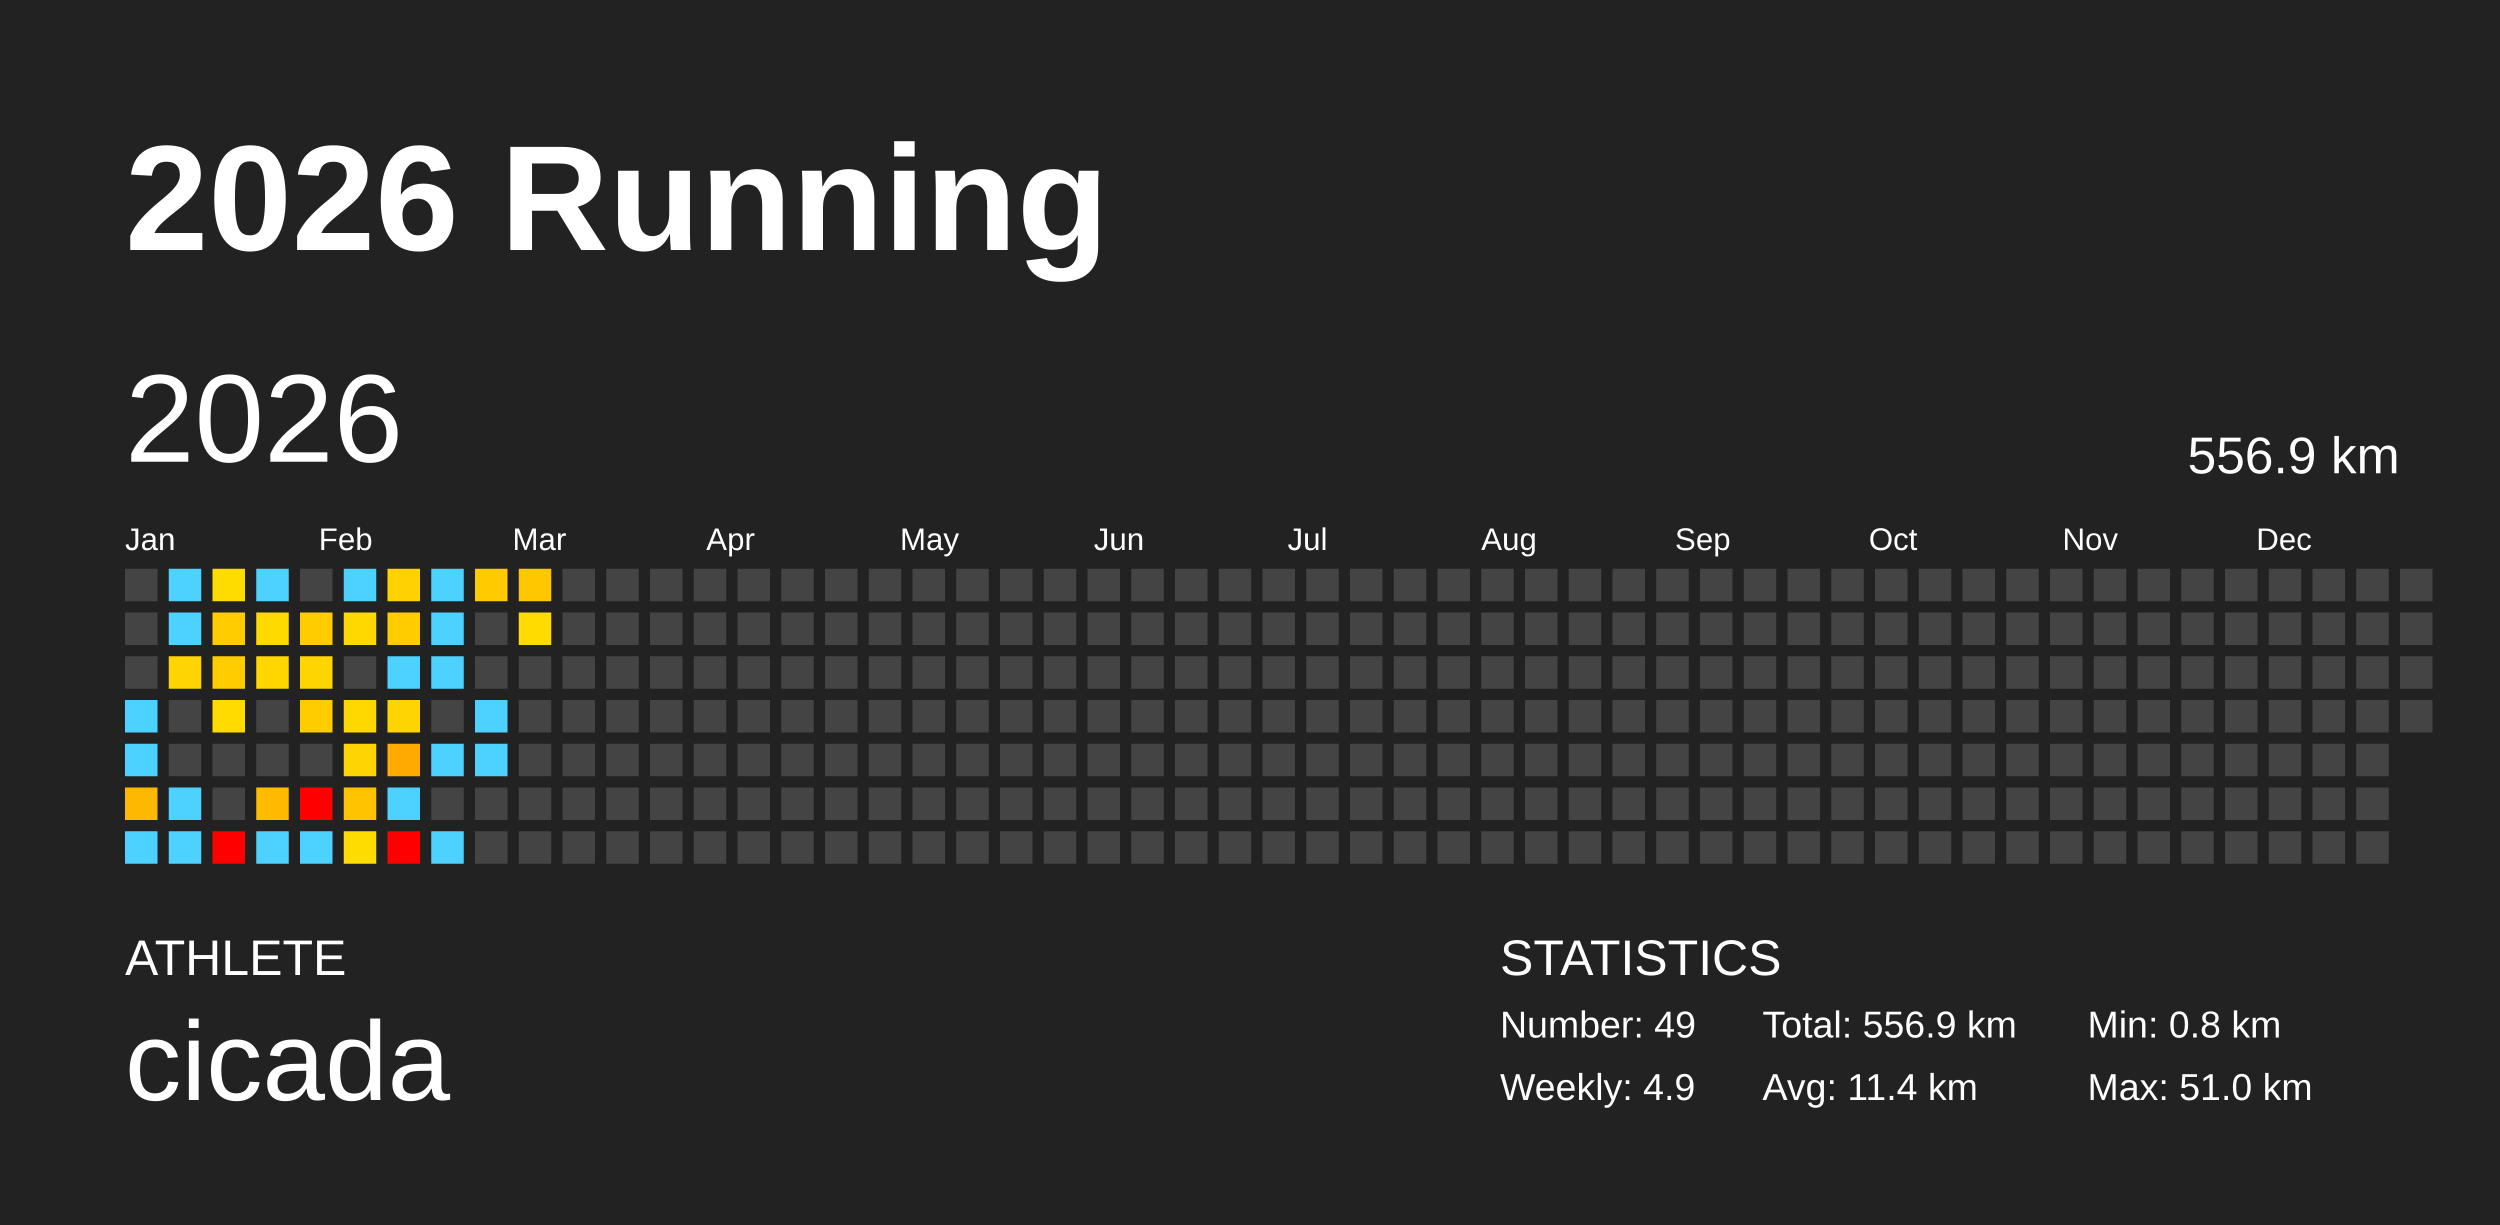
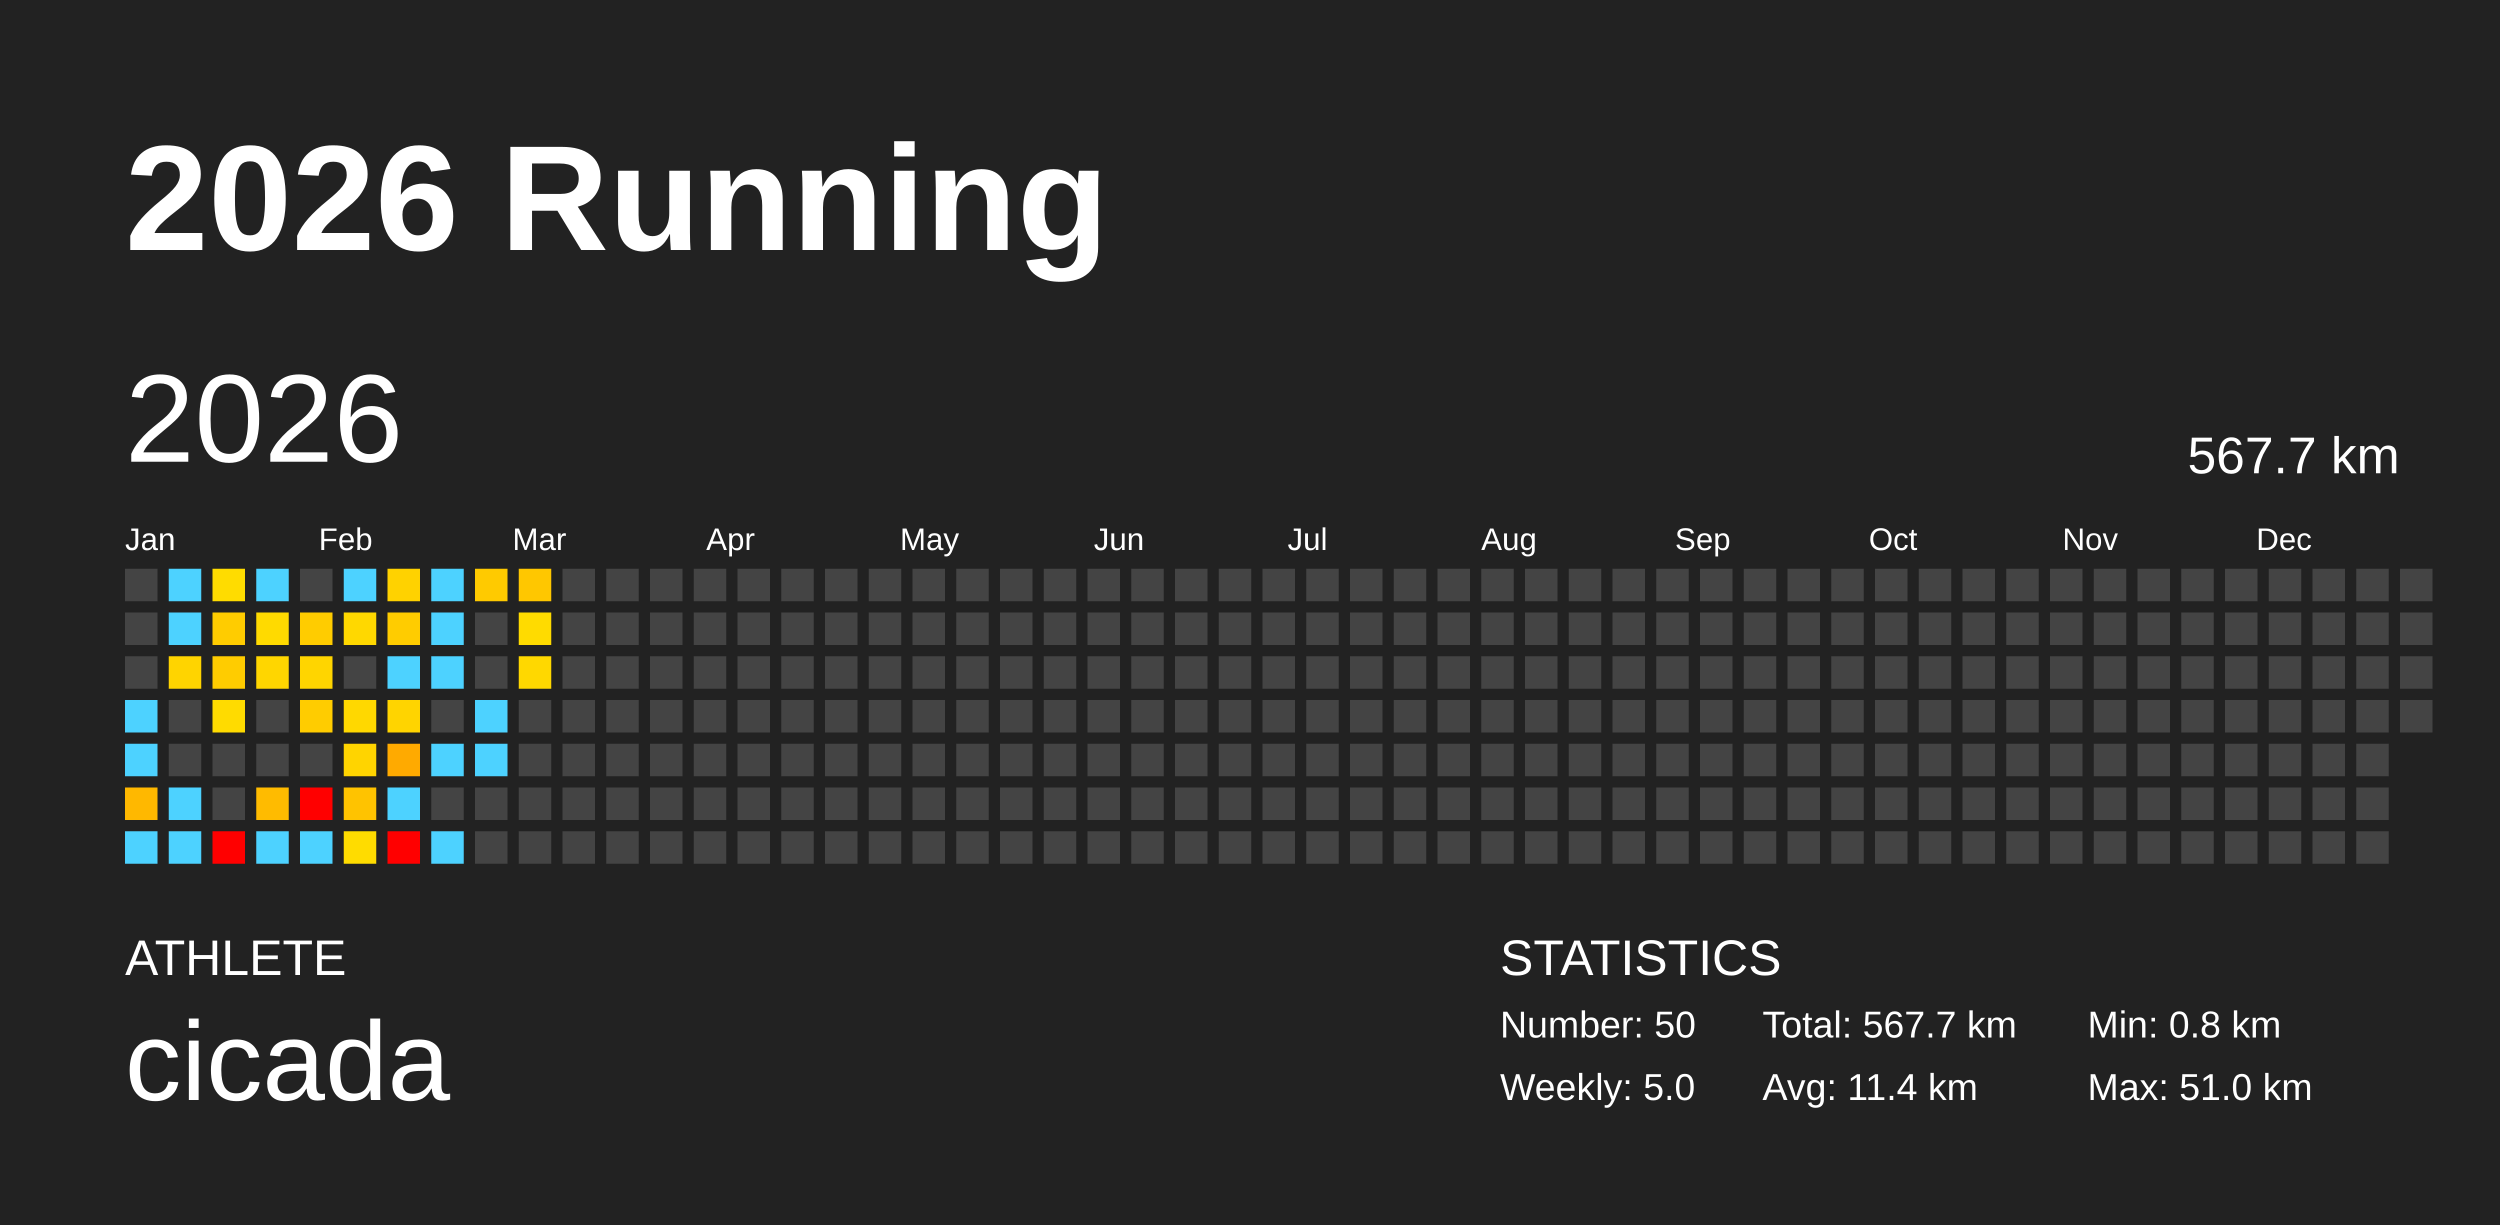
<svg xmlns="http://www.w3.org/2000/svg" baseProfile="full" height="98mm" version="1.1" viewBox="0,0,200,98" width="200mm">
  <defs />
  <rect fill="#222222" height="98" width="200" x="0" y="0" />
  <text fill="#FFFFFF" style="font-size:12px; font-family:Arial; font-weight:bold;" x="10" y="20">2026 Running</text>
  <text fill="#FFFFFF" style="font-size:4px; font-family:Arial" x="10" y="78">ATHLETE</text>
  <text fill="#FFFFFF" style="font-size:9px; font-family:Arial" x="10" y="88">cicada</text>
  <text fill="#FFFFFF" style="font-size:4px; font-family:Arial" x="120" y="78">STATISTICS</text>
-   <text fill="#FFFFFF" style="font-size:3px; font-family:Arial" x="120" y="83">Number: 49</text>
-   <text fill="#FFFFFF" style="font-size:3px; font-family:Arial" x="120" y="88">Weekly: 4.9</text>
-   <text fill="#FFFFFF" style="font-size:3px; font-family:Arial" x="141" y="83">Total: 556.9 km</text>
+   <text fill="#FFFFFF" style="font-size:3px; font-family:Arial" x="120" y="83">Number: 50</text>
+   <text fill="#FFFFFF" style="font-size:3px; font-family:Arial" x="120" y="88">Weekly: 5.0</text>
+   <text fill="#FFFFFF" style="font-size:3px; font-family:Arial" x="141" y="83">Total: 567.7 km</text>
  <text fill="#FFFFFF" style="font-size:3px; font-family:Arial" x="141" y="88">Avg: 11.4 km</text>
  <text fill="#FFFFFF" style="font-size:3px; font-family:Arial" x="167" y="83">Min: 0.8 km</text>
  <text fill="#FFFFFF" style="font-size:3px; font-family:Arial" x="167" y="88">Max: 51.0 km</text>
  <text dominant-baseline="hanging" fill="#FFFFFF" style="font-size:10.0px; font-family:Arial;" x="10" y="30">2026</text>
-   <text dominant-baseline="hanging" fill="#FFFFFF" style="font-size:4.125px; font-family:Arial;" x="175" y="35">556.9 km</text>
+   <text dominant-baseline="hanging" fill="#FFFFFF" style="font-size:4.125px; font-family:Arial;" x="175" y="35">567.7 km</text>
  <text fill="#FFFFFF" style="font-size:2.5px; font-family:Arial" x="10.0" y="44">Jan</text>
  <text fill="#FFFFFF" style="font-size:2.5px; font-family:Arial" x="25.5" y="44">Feb</text>
  <text fill="#FFFFFF" style="font-size:2.5px; font-family:Arial" x="41.0" y="44">Mar</text>
  <text fill="#FFFFFF" style="font-size:2.5px; font-family:Arial" x="56.5" y="44">Apr</text>
  <text fill="#FFFFFF" style="font-size:2.5px; font-family:Arial" x="72.0" y="44">May</text>
  <text fill="#FFFFFF" style="font-size:2.5px; font-family:Arial" x="87.5" y="44">Jun</text>
  <text fill="#FFFFFF" style="font-size:2.5px; font-family:Arial" x="103.0" y="44">Jul</text>
  <text fill="#FFFFFF" style="font-size:2.5px; font-family:Arial" x="118.5" y="44">Aug</text>
  <text fill="#FFFFFF" style="font-size:2.5px; font-family:Arial" x="134.0" y="44">Sep</text>
  <text fill="#FFFFFF" style="font-size:2.5px; font-family:Arial" x="149.5" y="44">Oct</text>
  <text fill="#FFFFFF" style="font-size:2.5px; font-family:Arial" x="165.0" y="44">Nov</text>
  <text fill="#FFFFFF" style="font-size:2.5px; font-family:Arial" x="180.5" y="44">Dec</text>
  <rect fill="#444444" height="2.6" width="2.6" x="10.0" y="45.5" />
  <rect fill="#444444" height="2.6" width="2.6" x="10.0" y="49.0" />
  <rect fill="#444444" height="2.6" width="2.6" x="10.0" y="52.5" />
  <rect fill="#4dd2ff" height="2.6" width="2.6" x="10.0" y="56.0" />
  <rect fill="#4dd2ff" height="2.6" width="2.6" x="10.0" y="59.5" />
  <rect fill="#ffb800" height="2.6" width="2.6" x="10.0" y="63.0" />
  <rect fill="#4dd2ff" height="2.6" width="2.6" x="10.0" y="66.5" />
  <rect fill="#4dd2ff" height="2.6" width="2.6" x="13.5" y="45.5" />
  <rect fill="#4dd2ff" height="2.6" width="2.6" x="13.5" y="49.0" />
  <rect fill="#ffd400" height="2.6" width="2.6" x="13.5" y="52.5" />
  <rect fill="#444444" height="2.6" width="2.6" x="13.5" y="56.0" />
  <rect fill="#444444" height="2.6" width="2.6" x="13.5" y="59.5" />
  <rect fill="#4dd2ff" height="2.6" width="2.6" x="13.5" y="63.0" />
  <rect fill="#4dd2ff" height="2.6" width="2.6" x="13.5" y="66.5" />
  <rect fill="#ffdc00" height="2.6" width="2.6" x="17.0" y="45.5" />
  <rect fill="#ffcc00" height="2.6" width="2.6" x="17.0" y="49.0" />
  <rect fill="#ffcc00" height="2.6" width="2.6" x="17.0" y="52.5" />
  <rect fill="#ffdb00" height="2.6" width="2.6" x="17.0" y="56.0" />
  <rect fill="#444444" height="2.6" width="2.6" x="17.0" y="59.5" />
  <rect fill="#444444" height="2.6" width="2.6" x="17.0" y="63.0" />
  <rect fill="red" height="2.6" width="2.6" x="17.0" y="66.5" />
  <rect fill="#4dd2ff" height="2.6" width="2.6" x="20.5" y="45.5" />
  <rect fill="#ffda00" height="2.6" width="2.6" x="20.5" y="49.0" />
  <rect fill="#ffd600" height="2.6" width="2.6" x="20.5" y="52.5" />
  <rect fill="#444444" height="2.6" width="2.6" x="20.5" y="56.0" />
  <rect fill="#444444" height="2.6" width="2.6" x="20.5" y="59.5" />
  <rect fill="#ffbb00" height="2.6" width="2.6" x="20.5" y="63.0" />
  <rect fill="#4dd2ff" height="2.6" width="2.6" x="20.5" y="66.5" />
  <rect fill="#444444" height="2.6" width="2.6" x="24.0" y="45.5" />
  <rect fill="#ffcc00" height="2.6" width="2.6" x="24.0" y="49.0" />
  <rect fill="#ffd500" height="2.6" width="2.6" x="24.0" y="52.5" />
  <rect fill="#ffcc00" height="2.6" width="2.6" x="24.0" y="56.0" />
  <rect fill="#444444" height="2.6" width="2.6" x="24.0" y="59.5" />
  <rect fill="red" height="2.6" width="2.6" x="24.0" y="63.0" />
  <rect fill="#4dd2ff" height="2.6" width="2.6" x="24.0" y="66.5" />
  <rect fill="#4dd2ff" height="2.6" width="2.6" x="27.5" y="45.5" />
  <rect fill="#ffd800" height="2.6" width="2.6" x="27.5" y="49.0" />
  <rect fill="#444444" height="2.6" width="2.6" x="27.5" y="52.5" />
  <rect fill="#ffd800" height="2.6" width="2.6" x="27.5" y="56.0" />
  <rect fill="#ffd400" height="2.6" width="2.6" x="27.5" y="59.5" />
  <rect fill="#ffc300" height="2.6" width="2.6" x="27.5" y="63.0" />
  <rect fill="#ffdc00" height="2.6" width="2.6" x="27.5" y="66.5" />
  <rect fill="#ffd200" height="2.6" width="2.6" x="31.0" y="45.5" />
  <rect fill="#ffcc00" height="2.6" width="2.6" x="31.0" y="49.0" />
  <rect fill="#4dd2ff" height="2.6" width="2.6" x="31.0" y="52.5" />
  <rect fill="#ffd400" height="2.6" width="2.6" x="31.0" y="56.0" />
  <rect fill="#ffaa00" height="2.6" width="2.6" x="31.0" y="59.5" />
  <rect fill="#4dd2ff" height="2.6" width="2.6" x="31.0" y="63.0" />
  <rect fill="red" height="2.6" width="2.6" x="31.0" y="66.5" />
  <rect fill="#4dd2ff" height="2.6" width="2.6" x="34.5" y="45.5" />
  <rect fill="#4dd2ff" height="2.6" width="2.6" x="34.5" y="49.0" />
  <rect fill="#4dd2ff" height="2.6" width="2.6" x="34.5" y="52.5" />
  <rect fill="#444444" height="2.6" width="2.6" x="34.5" y="56.0" />
  <rect fill="#4dd2ff" height="2.6" width="2.6" x="34.5" y="59.5" />
  <rect fill="#444444" height="2.6" width="2.6" x="34.5" y="63.0" />
  <rect fill="#4dd2ff" height="2.6" width="2.6" x="34.5" y="66.5" />
  <rect fill="#ffca00" height="2.6" width="2.6" x="38.0" y="45.5" />
  <rect fill="#444444" height="2.6" width="2.6" x="38.0" y="49.0" />
  <rect fill="#444444" height="2.6" width="2.6" x="38.0" y="52.5" />
  <rect fill="#4dd2ff" height="2.6" width="2.6" x="38.0" y="56.0" />
  <rect fill="#4dd2ff" height="2.6" width="2.6" x="38.0" y="59.5" />
  <rect fill="#444444" height="2.6" width="2.6" x="38.0" y="63.0" />
  <rect fill="#444444" height="2.6" width="2.6" x="38.0" y="66.5" />
  <rect fill="#ffc700" height="2.6" width="2.6" x="41.5" y="45.5" />
  <rect fill="#ffdb00" height="2.6" width="2.6" x="41.5" y="49.0" />
-   <rect fill="#444444" height="2.6" width="2.6" x="41.5" y="52.5" />
+   <rect fill="#ffd800" height="2.6" width="2.6" x="41.5" y="52.5" />
  <rect fill="#444444" height="2.6" width="2.6" x="41.5" y="56.0" />
  <rect fill="#444444" height="2.6" width="2.6" x="41.5" y="59.5" />
  <rect fill="#444444" height="2.6" width="2.6" x="41.5" y="63.0" />
  <rect fill="#444444" height="2.6" width="2.6" x="41.5" y="66.5" />
  <rect fill="#444444" height="2.6" width="2.6" x="45.0" y="45.5" />
  <rect fill="#444444" height="2.6" width="2.6" x="45.0" y="49.0" />
  <rect fill="#444444" height="2.6" width="2.6" x="45.0" y="52.5" />
  <rect fill="#444444" height="2.6" width="2.6" x="45.0" y="56.0" />
  <rect fill="#444444" height="2.6" width="2.6" x="45.0" y="59.5" />
  <rect fill="#444444" height="2.6" width="2.6" x="45.0" y="63.0" />
  <rect fill="#444444" height="2.6" width="2.6" x="45.0" y="66.5" />
  <rect fill="#444444" height="2.6" width="2.6" x="48.5" y="45.5" />
  <rect fill="#444444" height="2.6" width="2.6" x="48.5" y="49.0" />
  <rect fill="#444444" height="2.6" width="2.6" x="48.5" y="52.5" />
  <rect fill="#444444" height="2.6" width="2.6" x="48.5" y="56.0" />
  <rect fill="#444444" height="2.6" width="2.6" x="48.5" y="59.5" />
  <rect fill="#444444" height="2.6" width="2.6" x="48.5" y="63.0" />
  <rect fill="#444444" height="2.6" width="2.6" x="48.5" y="66.5" />
  <rect fill="#444444" height="2.6" width="2.6" x="52.0" y="45.5" />
  <rect fill="#444444" height="2.6" width="2.6" x="52.0" y="49.0" />
  <rect fill="#444444" height="2.6" width="2.6" x="52.0" y="52.5" />
  <rect fill="#444444" height="2.6" width="2.6" x="52.0" y="56.0" />
  <rect fill="#444444" height="2.6" width="2.6" x="52.0" y="59.5" />
  <rect fill="#444444" height="2.6" width="2.6" x="52.0" y="63.0" />
  <rect fill="#444444" height="2.6" width="2.6" x="52.0" y="66.5" />
  <rect fill="#444444" height="2.6" width="2.6" x="55.5" y="45.5" />
  <rect fill="#444444" height="2.6" width="2.6" x="55.5" y="49.0" />
  <rect fill="#444444" height="2.6" width="2.6" x="55.5" y="52.5" />
  <rect fill="#444444" height="2.6" width="2.6" x="55.5" y="56.0" />
  <rect fill="#444444" height="2.6" width="2.6" x="55.5" y="59.5" />
  <rect fill="#444444" height="2.6" width="2.6" x="55.5" y="63.0" />
  <rect fill="#444444" height="2.6" width="2.6" x="55.5" y="66.5" />
  <rect fill="#444444" height="2.6" width="2.6" x="59.0" y="45.5" />
  <rect fill="#444444" height="2.6" width="2.6" x="59.0" y="49.0" />
  <rect fill="#444444" height="2.6" width="2.6" x="59.0" y="52.5" />
  <rect fill="#444444" height="2.6" width="2.6" x="59.0" y="56.0" />
  <rect fill="#444444" height="2.6" width="2.6" x="59.0" y="59.5" />
  <rect fill="#444444" height="2.6" width="2.6" x="59.0" y="63.0" />
  <rect fill="#444444" height="2.6" width="2.6" x="59.0" y="66.5" />
  <rect fill="#444444" height="2.6" width="2.6" x="62.5" y="45.5" />
  <rect fill="#444444" height="2.6" width="2.6" x="62.5" y="49.0" />
  <rect fill="#444444" height="2.6" width="2.6" x="62.5" y="52.5" />
  <rect fill="#444444" height="2.6" width="2.6" x="62.5" y="56.0" />
  <rect fill="#444444" height="2.6" width="2.6" x="62.5" y="59.5" />
  <rect fill="#444444" height="2.6" width="2.6" x="62.5" y="63.0" />
  <rect fill="#444444" height="2.6" width="2.6" x="62.5" y="66.5" />
  <rect fill="#444444" height="2.6" width="2.6" x="66.0" y="45.5" />
  <rect fill="#444444" height="2.6" width="2.6" x="66.0" y="49.0" />
  <rect fill="#444444" height="2.6" width="2.6" x="66.0" y="52.5" />
  <rect fill="#444444" height="2.6" width="2.6" x="66.0" y="56.0" />
  <rect fill="#444444" height="2.6" width="2.6" x="66.0" y="59.5" />
  <rect fill="#444444" height="2.6" width="2.6" x="66.0" y="63.0" />
  <rect fill="#444444" height="2.6" width="2.6" x="66.0" y="66.5" />
  <rect fill="#444444" height="2.6" width="2.6" x="69.5" y="45.5" />
  <rect fill="#444444" height="2.6" width="2.6" x="69.5" y="49.0" />
  <rect fill="#444444" height="2.6" width="2.6" x="69.5" y="52.5" />
  <rect fill="#444444" height="2.6" width="2.6" x="69.5" y="56.0" />
  <rect fill="#444444" height="2.6" width="2.6" x="69.5" y="59.5" />
  <rect fill="#444444" height="2.6" width="2.6" x="69.5" y="63.0" />
  <rect fill="#444444" height="2.6" width="2.6" x="69.5" y="66.5" />
  <rect fill="#444444" height="2.6" width="2.6" x="73.0" y="45.5" />
  <rect fill="#444444" height="2.6" width="2.6" x="73.0" y="49.0" />
  <rect fill="#444444" height="2.6" width="2.6" x="73.0" y="52.5" />
  <rect fill="#444444" height="2.6" width="2.6" x="73.0" y="56.0" />
  <rect fill="#444444" height="2.6" width="2.6" x="73.0" y="59.5" />
  <rect fill="#444444" height="2.6" width="2.6" x="73.0" y="63.0" />
  <rect fill="#444444" height="2.6" width="2.6" x="73.0" y="66.5" />
  <rect fill="#444444" height="2.6" width="2.6" x="76.5" y="45.5" />
  <rect fill="#444444" height="2.6" width="2.6" x="76.5" y="49.0" />
  <rect fill="#444444" height="2.6" width="2.6" x="76.5" y="52.5" />
  <rect fill="#444444" height="2.6" width="2.6" x="76.5" y="56.0" />
  <rect fill="#444444" height="2.6" width="2.6" x="76.5" y="59.5" />
  <rect fill="#444444" height="2.6" width="2.6" x="76.5" y="63.0" />
  <rect fill="#444444" height="2.6" width="2.6" x="76.5" y="66.5" />
  <rect fill="#444444" height="2.6" width="2.6" x="80.0" y="45.5" />
  <rect fill="#444444" height="2.6" width="2.6" x="80.0" y="49.0" />
  <rect fill="#444444" height="2.6" width="2.6" x="80.0" y="52.5" />
  <rect fill="#444444" height="2.6" width="2.6" x="80.0" y="56.0" />
  <rect fill="#444444" height="2.6" width="2.6" x="80.0" y="59.5" />
  <rect fill="#444444" height="2.6" width="2.6" x="80.0" y="63.0" />
  <rect fill="#444444" height="2.6" width="2.6" x="80.0" y="66.5" />
  <rect fill="#444444" height="2.6" width="2.6" x="83.5" y="45.5" />
  <rect fill="#444444" height="2.6" width="2.6" x="83.5" y="49.0" />
  <rect fill="#444444" height="2.6" width="2.6" x="83.5" y="52.5" />
  <rect fill="#444444" height="2.6" width="2.6" x="83.5" y="56.0" />
  <rect fill="#444444" height="2.6" width="2.6" x="83.5" y="59.5" />
  <rect fill="#444444" height="2.6" width="2.6" x="83.5" y="63.0" />
  <rect fill="#444444" height="2.6" width="2.6" x="83.5" y="66.5" />
  <rect fill="#444444" height="2.6" width="2.6" x="87.0" y="45.5" />
  <rect fill="#444444" height="2.6" width="2.6" x="87.0" y="49.0" />
  <rect fill="#444444" height="2.6" width="2.6" x="87.0" y="52.5" />
  <rect fill="#444444" height="2.6" width="2.6" x="87.0" y="56.0" />
  <rect fill="#444444" height="2.6" width="2.6" x="87.0" y="59.5" />
  <rect fill="#444444" height="2.6" width="2.6" x="87.0" y="63.0" />
  <rect fill="#444444" height="2.6" width="2.6" x="87.0" y="66.5" />
  <rect fill="#444444" height="2.6" width="2.6" x="90.5" y="45.5" />
  <rect fill="#444444" height="2.6" width="2.6" x="90.5" y="49.0" />
  <rect fill="#444444" height="2.6" width="2.6" x="90.5" y="52.5" />
  <rect fill="#444444" height="2.6" width="2.6" x="90.5" y="56.0" />
  <rect fill="#444444" height="2.6" width="2.6" x="90.5" y="59.5" />
  <rect fill="#444444" height="2.6" width="2.6" x="90.5" y="63.0" />
  <rect fill="#444444" height="2.6" width="2.6" x="90.5" y="66.5" />
  <rect fill="#444444" height="2.6" width="2.6" x="94.0" y="45.5" />
  <rect fill="#444444" height="2.6" width="2.6" x="94.0" y="49.0" />
  <rect fill="#444444" height="2.6" width="2.6" x="94.0" y="52.5" />
  <rect fill="#444444" height="2.6" width="2.6" x="94.0" y="56.0" />
  <rect fill="#444444" height="2.6" width="2.6" x="94.0" y="59.5" />
  <rect fill="#444444" height="2.6" width="2.6" x="94.0" y="63.0" />
  <rect fill="#444444" height="2.6" width="2.6" x="94.0" y="66.5" />
  <rect fill="#444444" height="2.6" width="2.6" x="97.5" y="45.5" />
  <rect fill="#444444" height="2.6" width="2.6" x="97.5" y="49.0" />
  <rect fill="#444444" height="2.6" width="2.6" x="97.5" y="52.5" />
  <rect fill="#444444" height="2.6" width="2.6" x="97.5" y="56.0" />
  <rect fill="#444444" height="2.6" width="2.6" x="97.5" y="59.5" />
  <rect fill="#444444" height="2.6" width="2.6" x="97.5" y="63.0" />
  <rect fill="#444444" height="2.6" width="2.6" x="97.5" y="66.5" />
  <rect fill="#444444" height="2.6" width="2.6" x="101.0" y="45.5" />
  <rect fill="#444444" height="2.6" width="2.6" x="101.0" y="49.0" />
  <rect fill="#444444" height="2.6" width="2.6" x="101.0" y="52.5" />
  <rect fill="#444444" height="2.6" width="2.6" x="101.0" y="56.0" />
  <rect fill="#444444" height="2.6" width="2.6" x="101.0" y="59.5" />
  <rect fill="#444444" height="2.6" width="2.6" x="101.0" y="63.0" />
  <rect fill="#444444" height="2.6" width="2.6" x="101.0" y="66.5" />
  <rect fill="#444444" height="2.6" width="2.6" x="104.5" y="45.5" />
  <rect fill="#444444" height="2.6" width="2.6" x="104.5" y="49.0" />
  <rect fill="#444444" height="2.6" width="2.6" x="104.5" y="52.5" />
  <rect fill="#444444" height="2.6" width="2.6" x="104.5" y="56.0" />
  <rect fill="#444444" height="2.6" width="2.6" x="104.5" y="59.5" />
  <rect fill="#444444" height="2.6" width="2.6" x="104.5" y="63.0" />
  <rect fill="#444444" height="2.6" width="2.6" x="104.5" y="66.5" />
  <rect fill="#444444" height="2.6" width="2.6" x="108.0" y="45.5" />
  <rect fill="#444444" height="2.6" width="2.6" x="108.0" y="49.0" />
  <rect fill="#444444" height="2.6" width="2.6" x="108.0" y="52.5" />
  <rect fill="#444444" height="2.6" width="2.6" x="108.0" y="56.0" />
  <rect fill="#444444" height="2.6" width="2.6" x="108.0" y="59.5" />
  <rect fill="#444444" height="2.6" width="2.6" x="108.0" y="63.0" />
  <rect fill="#444444" height="2.6" width="2.6" x="108.0" y="66.5" />
  <rect fill="#444444" height="2.6" width="2.6" x="111.5" y="45.5" />
  <rect fill="#444444" height="2.6" width="2.6" x="111.5" y="49.0" />
  <rect fill="#444444" height="2.6" width="2.6" x="111.5" y="52.5" />
  <rect fill="#444444" height="2.6" width="2.6" x="111.5" y="56.0" />
  <rect fill="#444444" height="2.6" width="2.6" x="111.5" y="59.5" />
  <rect fill="#444444" height="2.6" width="2.6" x="111.5" y="63.0" />
  <rect fill="#444444" height="2.6" width="2.6" x="111.5" y="66.5" />
  <rect fill="#444444" height="2.6" width="2.6" x="115.0" y="45.5" />
  <rect fill="#444444" height="2.6" width="2.6" x="115.0" y="49.0" />
  <rect fill="#444444" height="2.6" width="2.6" x="115.0" y="52.5" />
  <rect fill="#444444" height="2.6" width="2.6" x="115.0" y="56.0" />
  <rect fill="#444444" height="2.6" width="2.6" x="115.0" y="59.5" />
  <rect fill="#444444" height="2.6" width="2.6" x="115.0" y="63.0" />
  <rect fill="#444444" height="2.6" width="2.6" x="115.0" y="66.5" />
  <rect fill="#444444" height="2.6" width="2.6" x="118.5" y="45.5" />
  <rect fill="#444444" height="2.6" width="2.6" x="118.5" y="49.0" />
  <rect fill="#444444" height="2.6" width="2.6" x="118.5" y="52.5" />
  <rect fill="#444444" height="2.6" width="2.6" x="118.5" y="56.0" />
  <rect fill="#444444" height="2.6" width="2.6" x="118.5" y="59.5" />
  <rect fill="#444444" height="2.6" width="2.6" x="118.5" y="63.0" />
  <rect fill="#444444" height="2.6" width="2.6" x="118.5" y="66.5" />
  <rect fill="#444444" height="2.6" width="2.6" x="122.0" y="45.5" />
  <rect fill="#444444" height="2.6" width="2.6" x="122.0" y="49.0" />
  <rect fill="#444444" height="2.6" width="2.6" x="122.0" y="52.5" />
  <rect fill="#444444" height="2.6" width="2.6" x="122.0" y="56.0" />
  <rect fill="#444444" height="2.6" width="2.6" x="122.0" y="59.5" />
  <rect fill="#444444" height="2.6" width="2.6" x="122.0" y="63.0" />
  <rect fill="#444444" height="2.6" width="2.6" x="122.0" y="66.5" />
  <rect fill="#444444" height="2.6" width="2.6" x="125.5" y="45.5" />
  <rect fill="#444444" height="2.6" width="2.6" x="125.5" y="49.0" />
  <rect fill="#444444" height="2.6" width="2.6" x="125.5" y="52.5" />
  <rect fill="#444444" height="2.6" width="2.6" x="125.5" y="56.0" />
  <rect fill="#444444" height="2.6" width="2.6" x="125.5" y="59.5" />
  <rect fill="#444444" height="2.6" width="2.6" x="125.5" y="63.0" />
  <rect fill="#444444" height="2.6" width="2.6" x="125.5" y="66.5" />
  <rect fill="#444444" height="2.6" width="2.6" x="129.0" y="45.5" />
  <rect fill="#444444" height="2.6" width="2.6" x="129.0" y="49.0" />
  <rect fill="#444444" height="2.6" width="2.6" x="129.0" y="52.5" />
  <rect fill="#444444" height="2.6" width="2.6" x="129.0" y="56.0" />
  <rect fill="#444444" height="2.6" width="2.6" x="129.0" y="59.5" />
  <rect fill="#444444" height="2.6" width="2.6" x="129.0" y="63.0" />
  <rect fill="#444444" height="2.6" width="2.6" x="129.0" y="66.5" />
  <rect fill="#444444" height="2.6" width="2.6" x="132.5" y="45.5" />
  <rect fill="#444444" height="2.6" width="2.6" x="132.5" y="49.0" />
  <rect fill="#444444" height="2.6" width="2.6" x="132.5" y="52.5" />
  <rect fill="#444444" height="2.6" width="2.6" x="132.5" y="56.0" />
  <rect fill="#444444" height="2.6" width="2.6" x="132.5" y="59.5" />
  <rect fill="#444444" height="2.6" width="2.6" x="132.5" y="63.0" />
  <rect fill="#444444" height="2.6" width="2.6" x="132.5" y="66.5" />
  <rect fill="#444444" height="2.6" width="2.6" x="136.0" y="45.5" />
  <rect fill="#444444" height="2.6" width="2.6" x="136.0" y="49.0" />
  <rect fill="#444444" height="2.6" width="2.6" x="136.0" y="52.5" />
  <rect fill="#444444" height="2.6" width="2.6" x="136.0" y="56.0" />
  <rect fill="#444444" height="2.6" width="2.6" x="136.0" y="59.5" />
  <rect fill="#444444" height="2.6" width="2.6" x="136.0" y="63.0" />
  <rect fill="#444444" height="2.6" width="2.6" x="136.0" y="66.5" />
  <rect fill="#444444" height="2.6" width="2.6" x="139.5" y="45.5" />
  <rect fill="#444444" height="2.6" width="2.6" x="139.5" y="49.0" />
  <rect fill="#444444" height="2.6" width="2.6" x="139.5" y="52.5" />
  <rect fill="#444444" height="2.6" width="2.6" x="139.5" y="56.0" />
  <rect fill="#444444" height="2.6" width="2.6" x="139.5" y="59.5" />
  <rect fill="#444444" height="2.6" width="2.6" x="139.5" y="63.0" />
  <rect fill="#444444" height="2.6" width="2.6" x="139.5" y="66.5" />
  <rect fill="#444444" height="2.6" width="2.6" x="143.0" y="45.5" />
  <rect fill="#444444" height="2.6" width="2.6" x="143.0" y="49.0" />
  <rect fill="#444444" height="2.6" width="2.6" x="143.0" y="52.5" />
  <rect fill="#444444" height="2.6" width="2.6" x="143.0" y="56.0" />
  <rect fill="#444444" height="2.6" width="2.6" x="143.0" y="59.5" />
  <rect fill="#444444" height="2.6" width="2.6" x="143.0" y="63.0" />
  <rect fill="#444444" height="2.6" width="2.6" x="143.0" y="66.5" />
  <rect fill="#444444" height="2.6" width="2.6" x="146.5" y="45.5" />
  <rect fill="#444444" height="2.6" width="2.6" x="146.5" y="49.0" />
  <rect fill="#444444" height="2.6" width="2.6" x="146.5" y="52.5" />
  <rect fill="#444444" height="2.6" width="2.6" x="146.5" y="56.0" />
  <rect fill="#444444" height="2.6" width="2.6" x="146.5" y="59.5" />
  <rect fill="#444444" height="2.6" width="2.6" x="146.5" y="63.0" />
  <rect fill="#444444" height="2.6" width="2.6" x="146.5" y="66.5" />
  <rect fill="#444444" height="2.6" width="2.6" x="150.0" y="45.5" />
  <rect fill="#444444" height="2.6" width="2.6" x="150.0" y="49.0" />
  <rect fill="#444444" height="2.6" width="2.6" x="150.0" y="52.5" />
  <rect fill="#444444" height="2.6" width="2.6" x="150.0" y="56.0" />
  <rect fill="#444444" height="2.6" width="2.6" x="150.0" y="59.5" />
  <rect fill="#444444" height="2.6" width="2.6" x="150.0" y="63.0" />
  <rect fill="#444444" height="2.6" width="2.6" x="150.0" y="66.5" />
  <rect fill="#444444" height="2.6" width="2.6" x="153.5" y="45.5" />
  <rect fill="#444444" height="2.6" width="2.6" x="153.5" y="49.0" />
  <rect fill="#444444" height="2.6" width="2.6" x="153.5" y="52.5" />
  <rect fill="#444444" height="2.6" width="2.6" x="153.5" y="56.0" />
  <rect fill="#444444" height="2.6" width="2.6" x="153.5" y="59.5" />
  <rect fill="#444444" height="2.6" width="2.6" x="153.5" y="63.0" />
  <rect fill="#444444" height="2.6" width="2.6" x="153.5" y="66.5" />
  <rect fill="#444444" height="2.6" width="2.6" x="157.0" y="45.5" />
  <rect fill="#444444" height="2.6" width="2.6" x="157.0" y="49.0" />
  <rect fill="#444444" height="2.6" width="2.6" x="157.0" y="52.5" />
  <rect fill="#444444" height="2.6" width="2.6" x="157.0" y="56.0" />
  <rect fill="#444444" height="2.6" width="2.6" x="157.0" y="59.5" />
  <rect fill="#444444" height="2.6" width="2.6" x="157.0" y="63.0" />
  <rect fill="#444444" height="2.6" width="2.6" x="157.0" y="66.5" />
  <rect fill="#444444" height="2.6" width="2.6" x="160.5" y="45.5" />
  <rect fill="#444444" height="2.6" width="2.6" x="160.5" y="49.0" />
  <rect fill="#444444" height="2.6" width="2.6" x="160.5" y="52.5" />
  <rect fill="#444444" height="2.6" width="2.6" x="160.5" y="56.0" />
  <rect fill="#444444" height="2.6" width="2.6" x="160.5" y="59.5" />
  <rect fill="#444444" height="2.6" width="2.6" x="160.5" y="63.0" />
  <rect fill="#444444" height="2.6" width="2.6" x="160.5" y="66.5" />
  <rect fill="#444444" height="2.6" width="2.6" x="164.0" y="45.5" />
  <rect fill="#444444" height="2.6" width="2.6" x="164.0" y="49.0" />
  <rect fill="#444444" height="2.6" width="2.6" x="164.0" y="52.5" />
  <rect fill="#444444" height="2.6" width="2.6" x="164.0" y="56.0" />
  <rect fill="#444444" height="2.6" width="2.6" x="164.0" y="59.5" />
  <rect fill="#444444" height="2.6" width="2.6" x="164.0" y="63.0" />
  <rect fill="#444444" height="2.6" width="2.6" x="164.0" y="66.5" />
  <rect fill="#444444" height="2.6" width="2.6" x="167.5" y="45.5" />
  <rect fill="#444444" height="2.6" width="2.6" x="167.5" y="49.0" />
  <rect fill="#444444" height="2.6" width="2.6" x="167.5" y="52.5" />
  <rect fill="#444444" height="2.6" width="2.6" x="167.5" y="56.0" />
  <rect fill="#444444" height="2.6" width="2.6" x="167.5" y="59.5" />
  <rect fill="#444444" height="2.6" width="2.6" x="167.5" y="63.0" />
  <rect fill="#444444" height="2.6" width="2.6" x="167.5" y="66.5" />
  <rect fill="#444444" height="2.6" width="2.6" x="171.0" y="45.5" />
  <rect fill="#444444" height="2.6" width="2.6" x="171.0" y="49.0" />
  <rect fill="#444444" height="2.6" width="2.6" x="171.0" y="52.5" />
  <rect fill="#444444" height="2.6" width="2.6" x="171.0" y="56.0" />
  <rect fill="#444444" height="2.6" width="2.6" x="171.0" y="59.5" />
  <rect fill="#444444" height="2.6" width="2.6" x="171.0" y="63.0" />
  <rect fill="#444444" height="2.6" width="2.6" x="171.0" y="66.5" />
  <rect fill="#444444" height="2.6" width="2.6" x="174.5" y="45.5" />
  <rect fill="#444444" height="2.6" width="2.6" x="174.5" y="49.0" />
  <rect fill="#444444" height="2.6" width="2.6" x="174.5" y="52.5" />
  <rect fill="#444444" height="2.6" width="2.6" x="174.5" y="56.0" />
  <rect fill="#444444" height="2.6" width="2.6" x="174.5" y="59.5" />
  <rect fill="#444444" height="2.6" width="2.6" x="174.5" y="63.0" />
  <rect fill="#444444" height="2.6" width="2.6" x="174.5" y="66.5" />
  <rect fill="#444444" height="2.6" width="2.6" x="178.0" y="45.5" />
  <rect fill="#444444" height="2.6" width="2.6" x="178.0" y="49.0" />
  <rect fill="#444444" height="2.6" width="2.6" x="178.0" y="52.5" />
  <rect fill="#444444" height="2.6" width="2.6" x="178.0" y="56.0" />
  <rect fill="#444444" height="2.6" width="2.6" x="178.0" y="59.5" />
  <rect fill="#444444" height="2.6" width="2.6" x="178.0" y="63.0" />
  <rect fill="#444444" height="2.6" width="2.6" x="178.0" y="66.5" />
  <rect fill="#444444" height="2.6" width="2.6" x="181.5" y="45.5" />
  <rect fill="#444444" height="2.6" width="2.6" x="181.5" y="49.0" />
  <rect fill="#444444" height="2.6" width="2.6" x="181.5" y="52.5" />
  <rect fill="#444444" height="2.6" width="2.6" x="181.5" y="56.0" />
  <rect fill="#444444" height="2.6" width="2.6" x="181.5" y="59.5" />
  <rect fill="#444444" height="2.6" width="2.6" x="181.5" y="63.0" />
  <rect fill="#444444" height="2.6" width="2.6" x="181.5" y="66.5" />
  <rect fill="#444444" height="2.6" width="2.6" x="185.0" y="45.5" />
  <rect fill="#444444" height="2.6" width="2.6" x="185.0" y="49.0" />
  <rect fill="#444444" height="2.6" width="2.6" x="185.0" y="52.5" />
  <rect fill="#444444" height="2.6" width="2.6" x="185.0" y="56.0" />
  <rect fill="#444444" height="2.6" width="2.6" x="185.0" y="59.5" />
  <rect fill="#444444" height="2.6" width="2.6" x="185.0" y="63.0" />
  <rect fill="#444444" height="2.6" width="2.6" x="185.0" y="66.5" />
  <rect fill="#444444" height="2.6" width="2.6" x="188.5" y="45.5" />
  <rect fill="#444444" height="2.6" width="2.6" x="188.5" y="49.0" />
  <rect fill="#444444" height="2.6" width="2.6" x="188.5" y="52.5" />
  <rect fill="#444444" height="2.6" width="2.6" x="188.5" y="56.0" />
  <rect fill="#444444" height="2.6" width="2.6" x="188.5" y="59.5" />
  <rect fill="#444444" height="2.6" width="2.6" x="188.5" y="63.0" />
  <rect fill="#444444" height="2.6" width="2.6" x="188.5" y="66.5" />
  <rect fill="#444444" height="2.6" width="2.6" x="192.0" y="45.5" />
  <rect fill="#444444" height="2.6" width="2.6" x="192.0" y="49.0" />
  <rect fill="#444444" height="2.6" width="2.6" x="192.0" y="52.5" />
  <rect fill="#444444" height="2.6" width="2.6" x="192.0" y="56.0" />
</svg>
